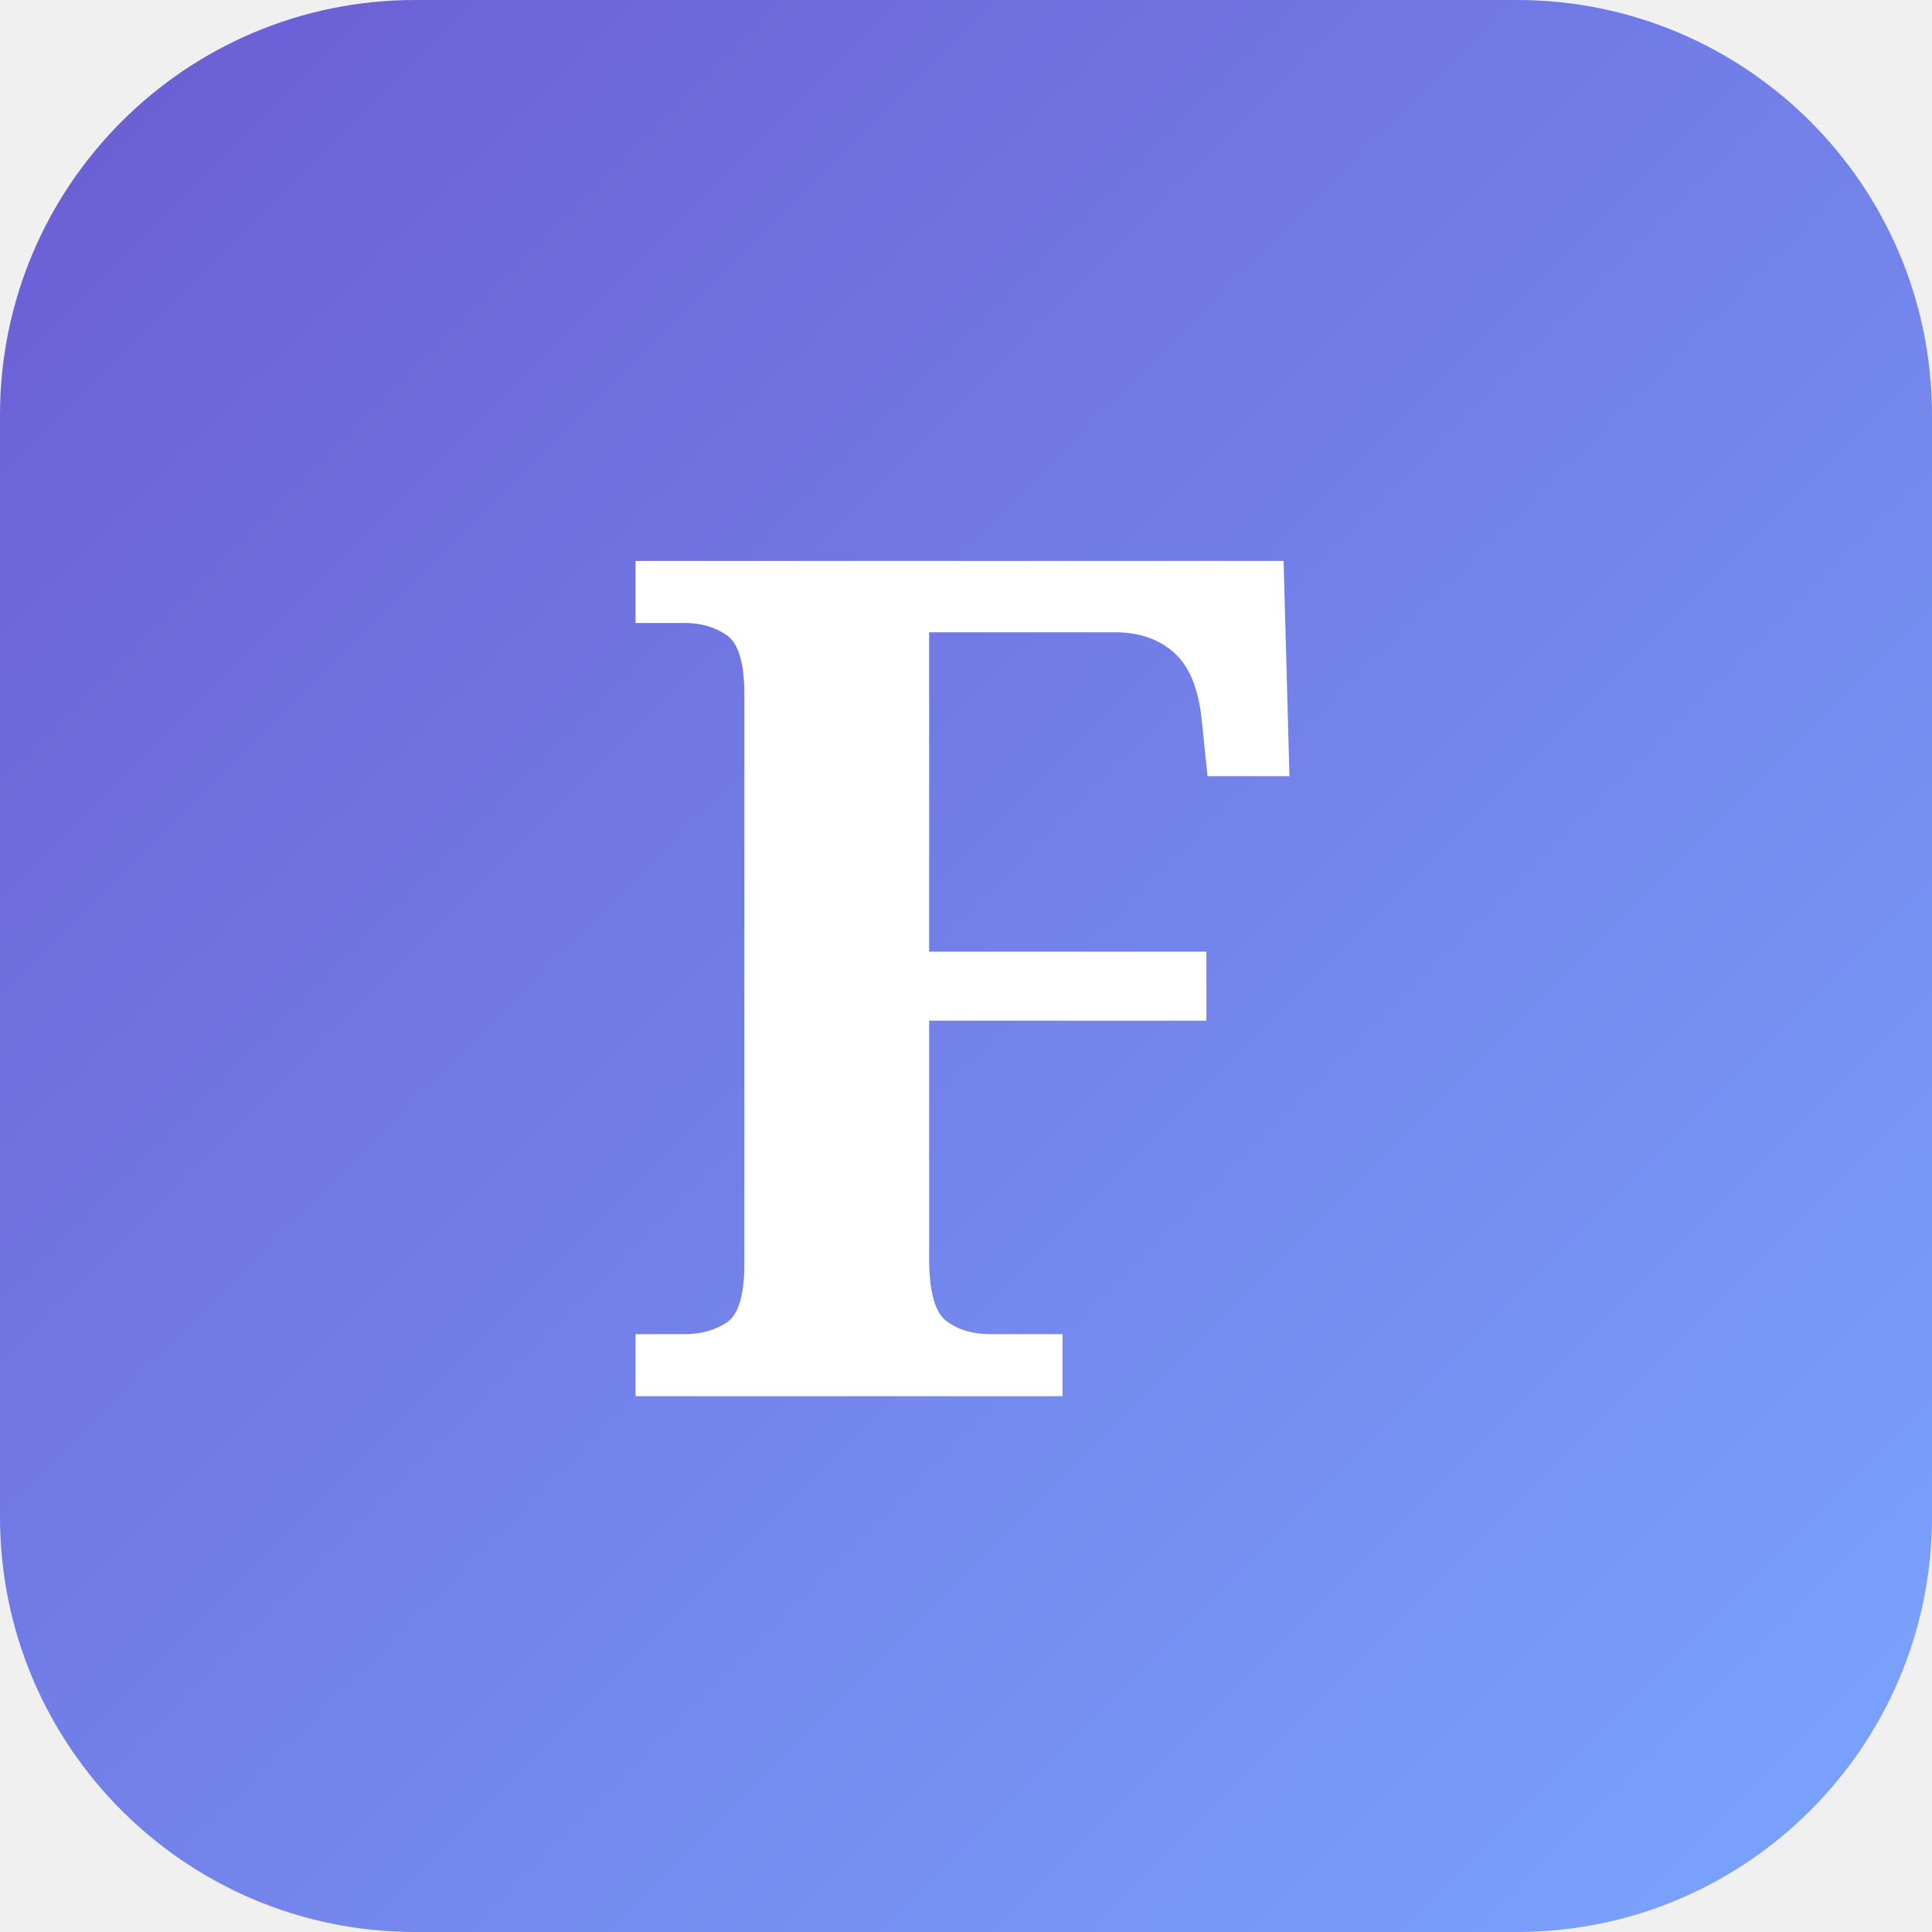
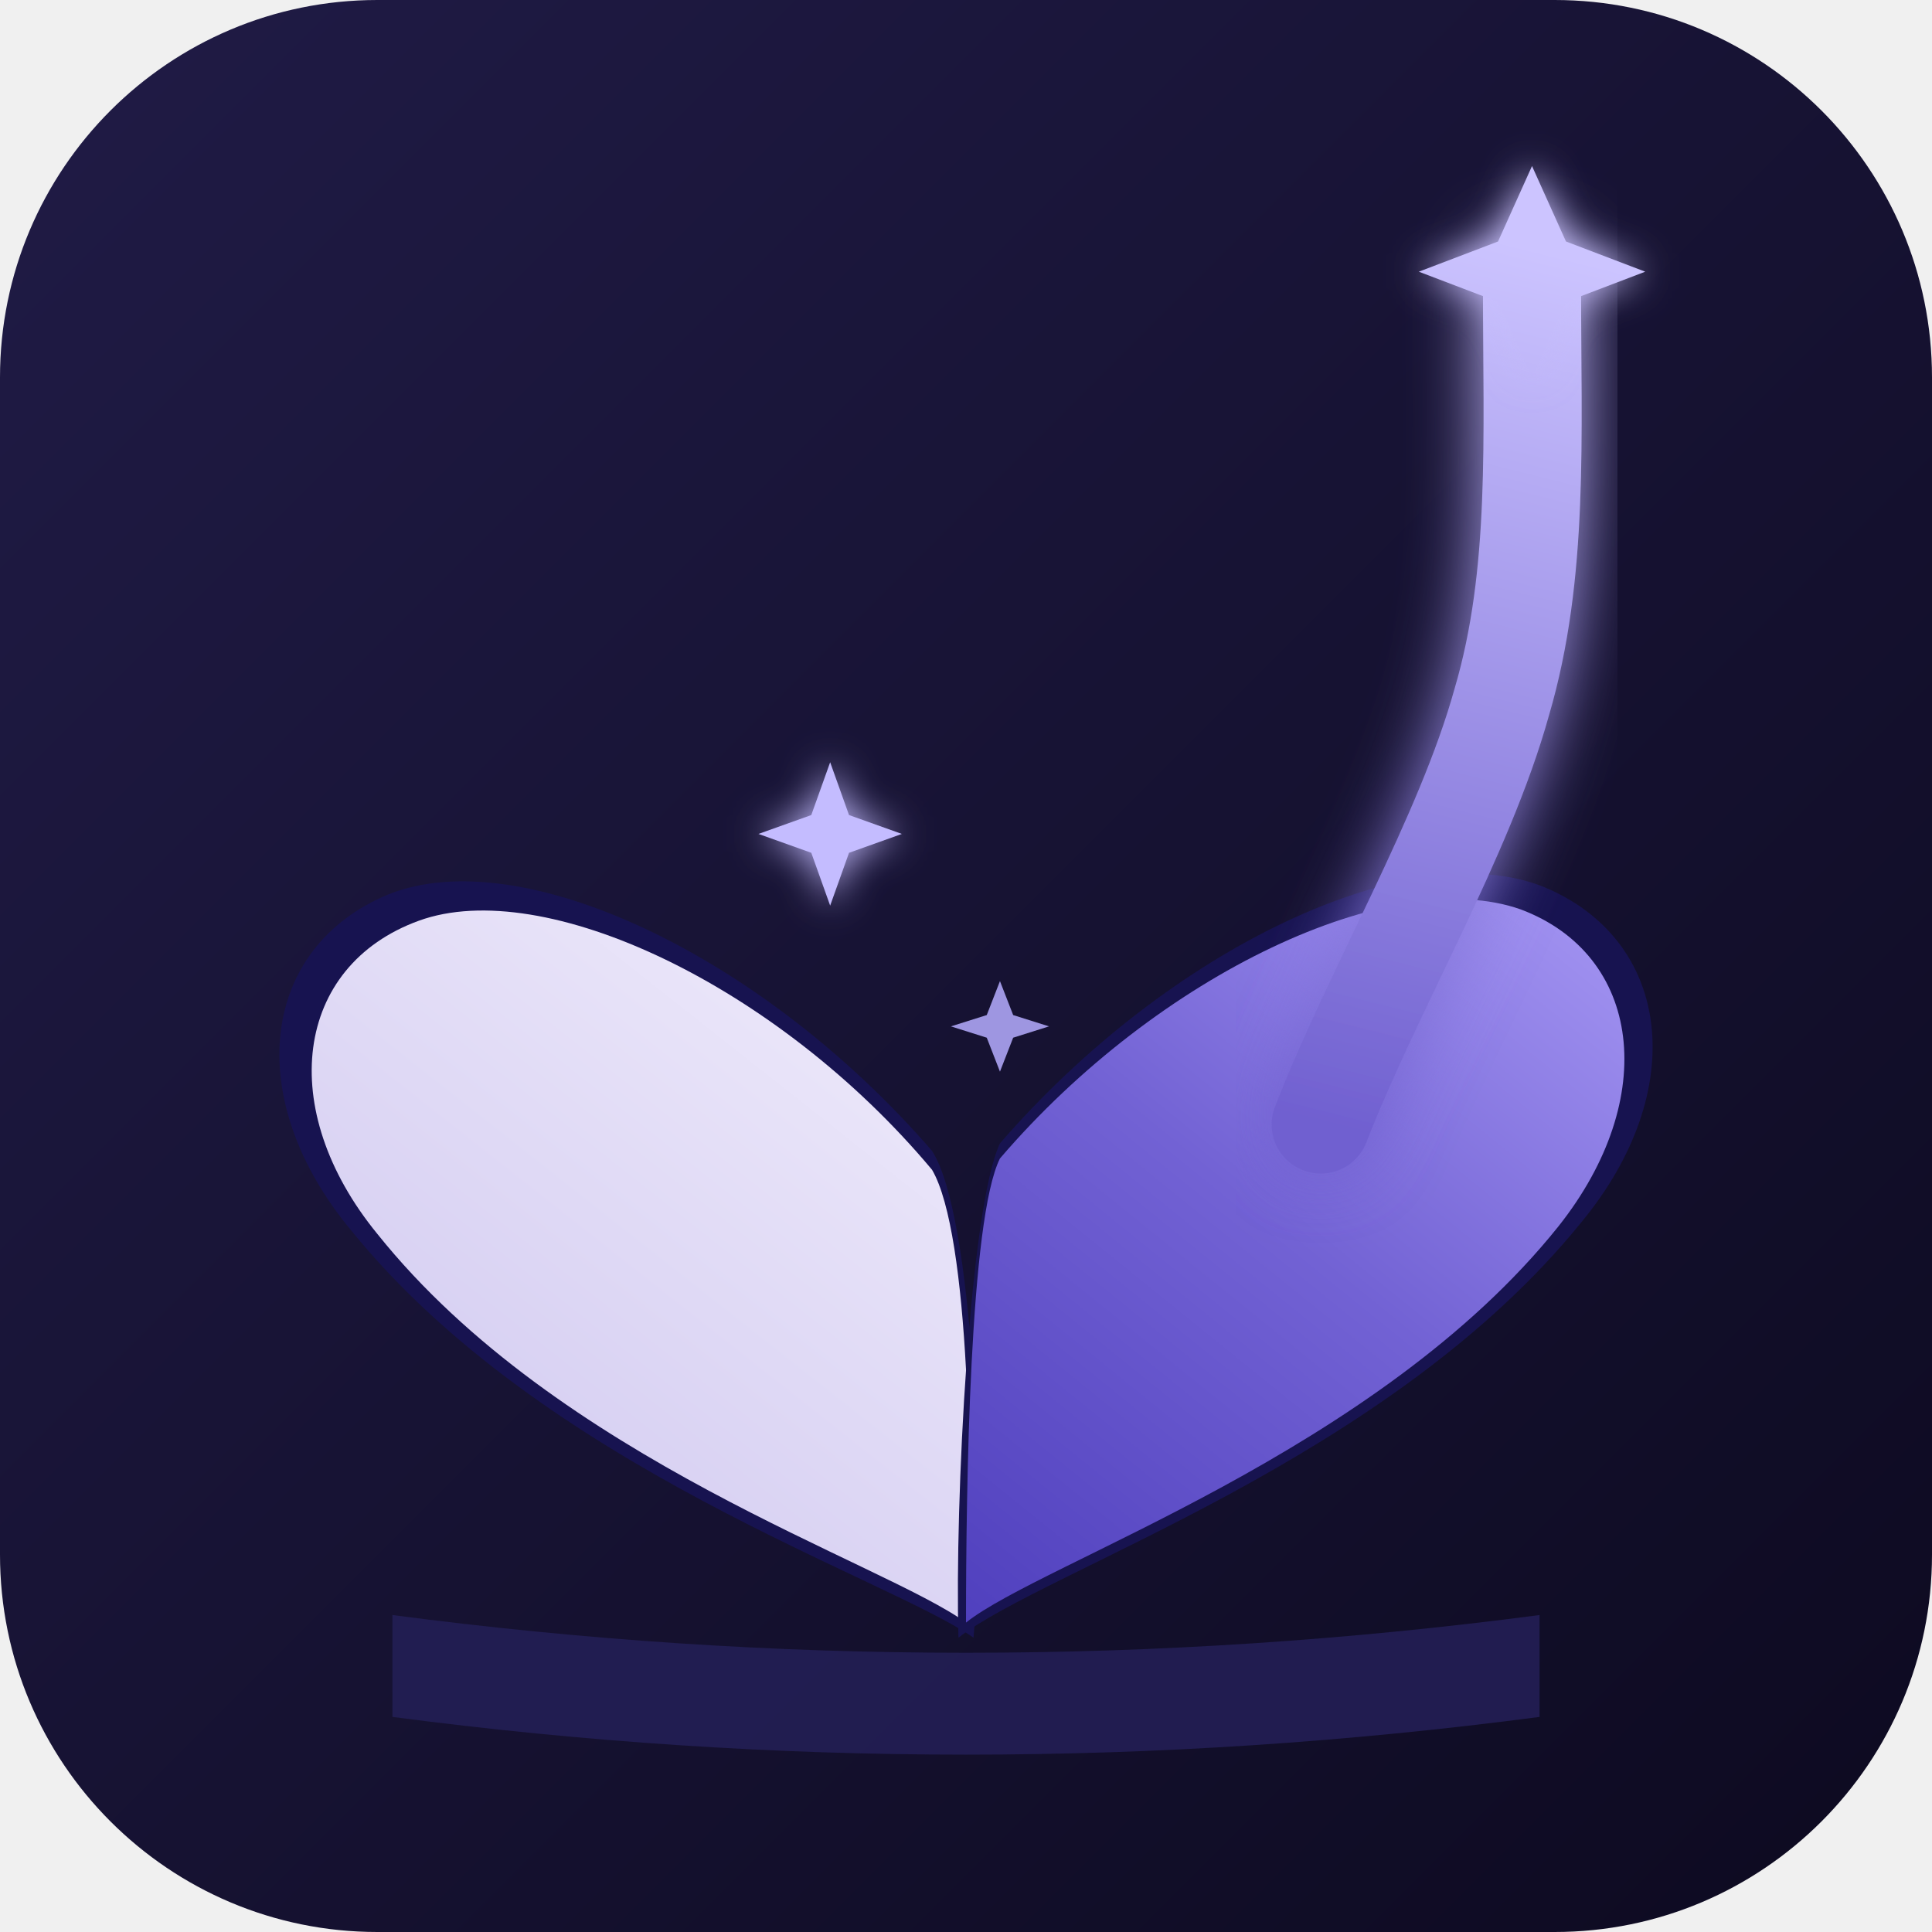
<svg xmlns="http://www.w3.org/2000/svg" viewBox="0 0 512 512">
  <defs>
-     <linearGradient id="g" x1="0%" y1="0%" x2="100%" y2="100%">
-       <stop offset="0%" stop-color="#6b5bd2" />
-       <stop offset="100%" stop-color="#7aa6ff" />
+     <linearGradient id="bg" gradientUnits="userSpaceOnUse" x1="0" y1="0" x2="512" y2="512">
+       <stop offset="0%" stop-color="#201b46" />
+       <stop offset="100%" stop-color="#0d0a20" />
    </linearGradient>
+     <linearGradient id="lp" gradientUnits="userSpaceOnUse" x1="248" y1="245" x2="102" y2="430">
+       <stop offset="0%" stop-color="#f0ecfc" />
+       <stop offset="100%" stop-color="#cec6ee" />
+     </linearGradient>
+     <linearGradient id="rp" gradientUnits="userSpaceOnUse" x1="256" y1="430" x2="408" y2="242">
+       <stop offset="0%" stop-color="#5040be" />
+       <stop offset="55%" stop-color="#7262d4" />
+       <stop offset="100%" stop-color="#9e8fef" />
+     </linearGradient>
+     <linearGradient id="wp" gradientUnits="userSpaceOnUse" x1="350" y1="298" x2="408" y2="66">
+       <stop offset="0%" stop-color="#7060d0" />
+       <stop offset="100%" stop-color="#ccc4ff" />
+     </linearGradient>
+     <filter id="glow" x="-60%" y="-60%" width="220%" height="220%">
+       <feGaussianBlur in="SourceGraphic" stdDeviation="5" result="b" />
+       <feMerge>
+         <feMergeNode in="b" />
+         <feMergeNode in="SourceGraphic" />
+       </feMerge>
+     </filter>
+     <filter id="wispglow" x="-40%" y="-20%" width="180%" height="140%">
+       <feGaussianBlur in="SourceGraphic" stdDeviation="9" result="b" />
+       <feMerge>
+         <feMergeNode in="b" />
+         <feMergeNode in="SourceGraphic" />
+       </feMerge>
+     </filter>
  </defs>
-   <rect width="512" height="512" rx="110" fill="url(#g)" />
-   <text x="256" y="370" text-anchor="middle" font-family="Georgia, serif" font-weight="700" font-size="310" fill="white">F</text>
+   <rect width="512" height="512" rx="100" fill="url(#bg)" />
+   <path d="M 104 428 Q 256 448 408 428 L 408 455 Q 256 475 104 455 Z" fill="#221e54" opacity="0.9" />
+   <path d="M 258 434            C 235 418 144 389 93 326            C 64 291 69 251 103 237            C 138 223 202 253 247 305            C 258 322 261 398 258 434 Z" fill="#171350" />
+   <path d="M 256 430            C 234 414 148 387 100 327            C 73 294 78 256 111 244            C 144 232 206 261 247 310            C 257 327 258 394 256 430 Z" fill="url(#lp)" />
+   <path d="M 254 434            C 277 416 368 387 419 324            C 448 289 443 249 409 235            C 374 221 310 251 265 303            C 257 320 253 398 254 434 Z" fill="#171350" />
+   <path d="M 256 430            C 276 414 365 385 413 325            C 440 291 435 253 403 241            C 369 229 307 258 265 307            C 257 323 256 394 256 430 Z" fill="url(#rp)" />
+   <path d="M 350 298            C 364 262 388 222 398 186            C 408 152 406 116 406 76" stroke="url(#wp)" stroke-width="26" fill="none" stroke-linecap="round" filter="url(#wispglow)" />
+   <path d="M 406,44 L 415,64 L 436,72 L 415,80 L 406,100 L 397,80 L 376,72 L 397,64 Z" fill="url(#wp)" filter="url(#glow)" />
+   <path d="M 220,202 L 225,216 L 239,221 L 225,226 L 220,240 L 215,226 L 201,221 L 215,216 Z" fill="#c4bcff" filter="url(#glow)" />
+   <path d="M 265,260 L 268.5,269 L 278,272 L 268.5,275 L 265,284 L 261.5,275 L 252,272 L 261.5,269 Z" fill="#b0a8f8" opacity="0.88" />
</svg>
